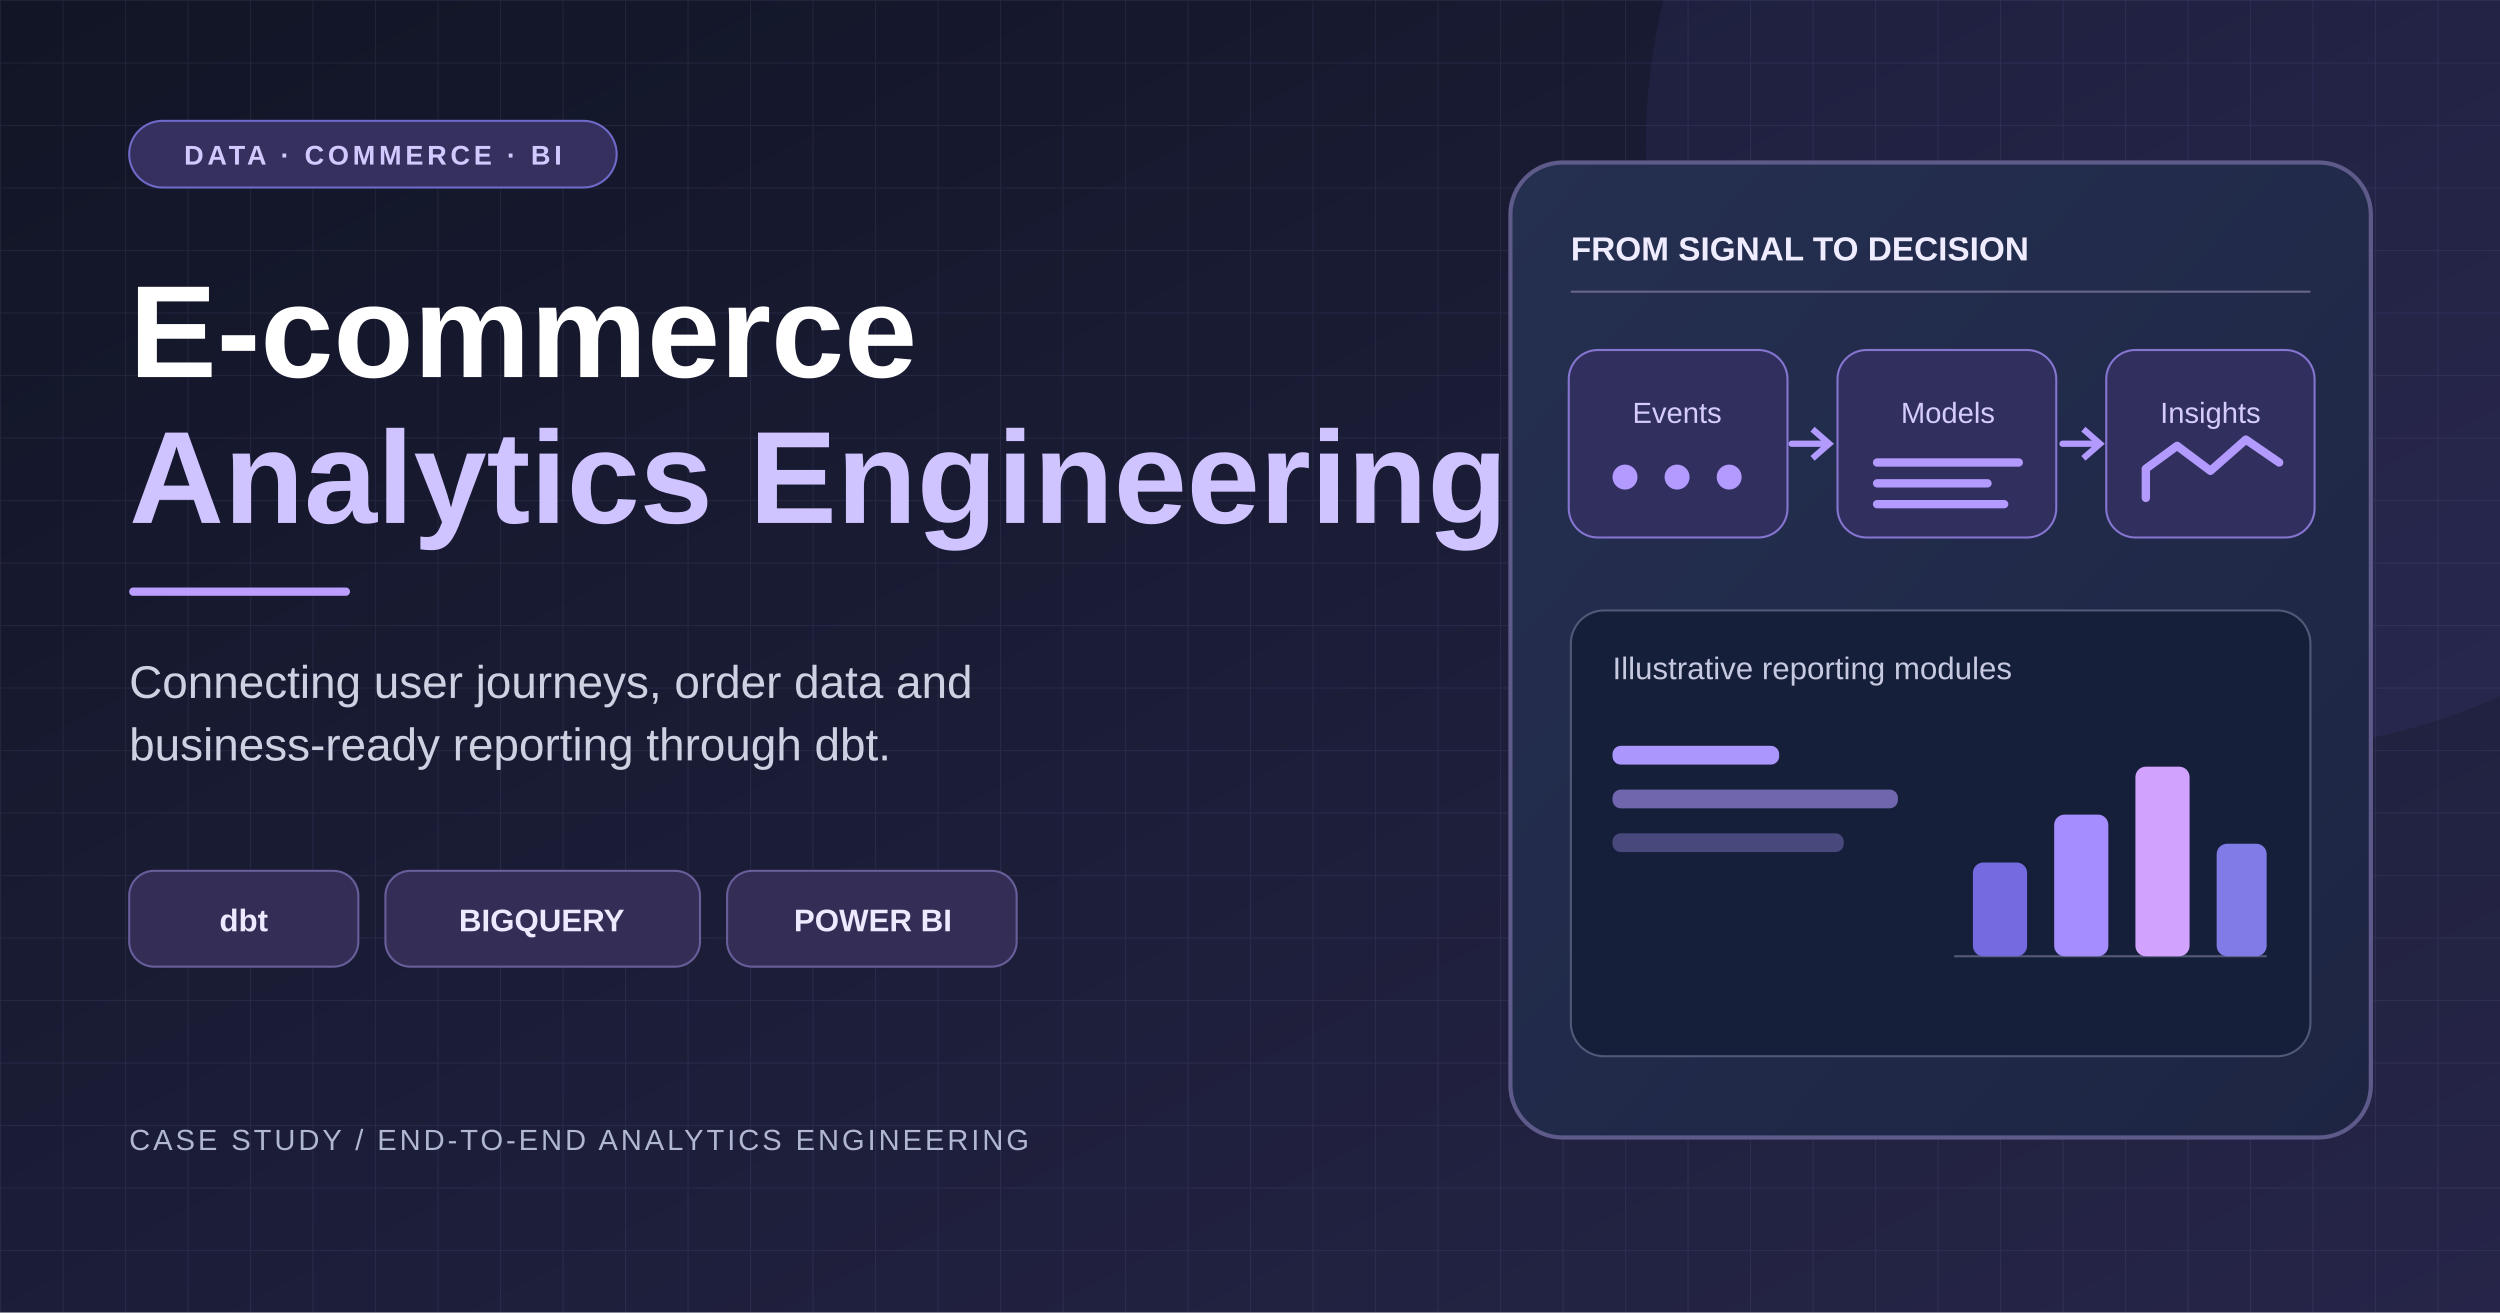
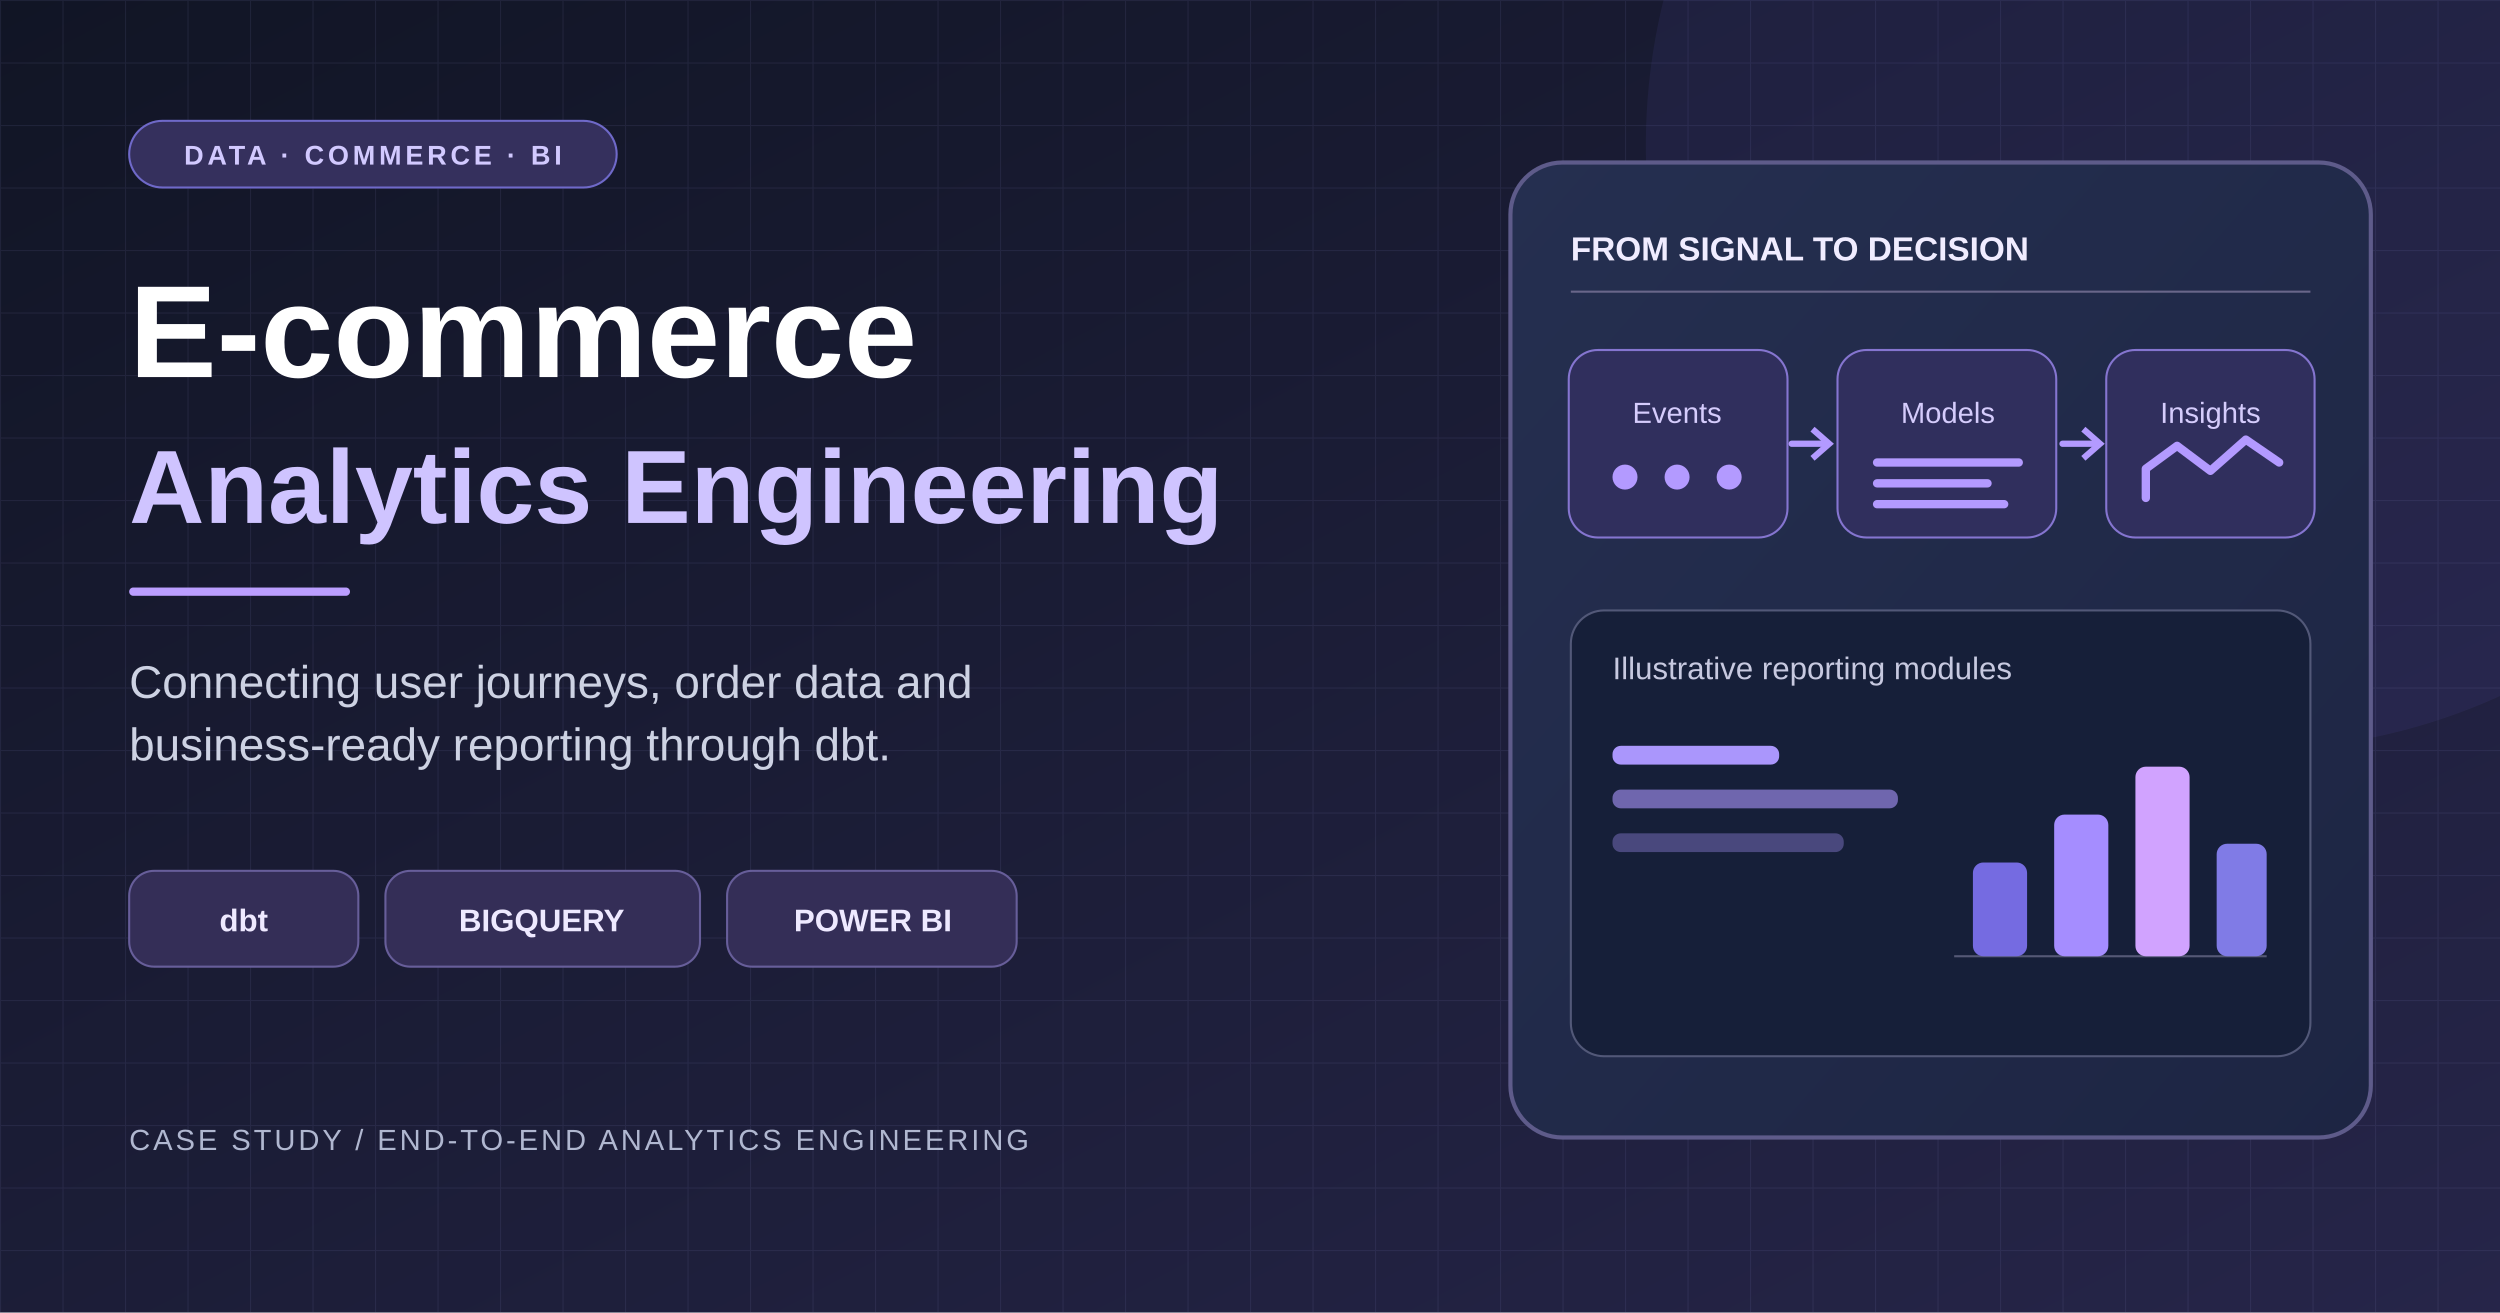
<svg xmlns="http://www.w3.org/2000/svg" viewBox="0 0 1200 630" role="img" aria-labelledby="title desc">
  <defs>
    <linearGradient id="bg" x2="1" y2="1">
      <stop stop-color="#111525" />
      <stop offset="1" stop-color="#262549" />
    </linearGradient>
    <linearGradient id="card" x2="1" y2="1">
      <stop stop-color="#252F50" />
      <stop offset="1" stop-color="#1D2543" />
    </linearGradient>
    <pattern id="grid" width="30" height="30" patternUnits="userSpaceOnUse">
      <path d="M30 0H0V30" fill="none" stroke="#8D90C8" stroke-opacity=".11" />
    </pattern>
  </defs>
  <rect width="1200" height="630" fill="url(#bg)" />
  <rect width="1200" height="630" fill="url(#grid)" />
  <circle cx="1080" cy="70" r="290" fill="#786AE9" opacity=".08" />
  <rect x="62" y="58" width="234" height="32" rx="16" fill="#35305D" stroke="#6F69C9" />
  <text x="179" y="79" text-anchor="middle" font-family="Arial,sans-serif" font-size="13" letter-spacing="1.8" font-weight="700" fill="#D2C9FF">DATA · COMMERCE · BI</text>
  <text x="62" y="181" font-family="Arial,sans-serif" font-size="63" font-weight="700" fill="#FFFFFF">E-commerce</text>
-   <text x="62" y="251" font-family="Arial,sans-serif" font-size="63" font-weight="700" fill="#CFC4FF">Analytics Engineering</text>
+   <text x="62" y="251" font-family="Arial,sans-serif" font-size="50" font-weight="700" fill="#CFC4FF">Analytics Engineering</text>
  <rect x="62" y="282" width="106" height="4" rx="2" fill="#BB9EFF" />
  <text x="62" y="335" font-family="Arial,sans-serif" font-size="22" fill="#CDD2E3">Connecting user journeys, order data and</text>
  <text x="62" y="365" font-family="Arial,sans-serif" font-size="22" fill="#CDD2E3">business-ready reporting through dbt.</text>
  <g font-family="Arial,sans-serif" font-size="15" font-weight="700" fill="#EEE9FF">
    <rect x="62" y="418" width="110" height="46" rx="12" fill="#342E57" stroke="#675E9A" />
    <text x="117" y="447" text-anchor="middle">dbt</text>
    <rect x="185" y="418" width="151" height="46" rx="12" fill="#342E57" stroke="#675E9A" />
    <text x="260" y="447" text-anchor="middle">BIGQUERY</text>
    <rect x="349" y="418" width="139" height="46" rx="12" fill="#342E57" stroke="#675E9A" />
    <text x="419" y="447" text-anchor="middle">POWER BI</text>
  </g>
  <text x="62" y="552" font-family="Arial,sans-serif" font-size="14" fill="#B0B7D0" letter-spacing="1.4">CASE STUDY  /  END-TO-END ANALYTICS ENGINEERING</text>
  <g transform="translate(725 78)">
    <rect width="413" height="468" rx="25" fill="url(#card)" stroke="#5E5B8A" stroke-width="2" />
    <text x="29" y="47" font-family="Arial,sans-serif" font-size="16" font-weight="700" fill="#F0ECFF">FROM SIGNAL TO DECISION</text>
    <line x1="29" y1="62" x2="384" y2="62" stroke="#69668A" />
    <rect x="28" y="90" width="105" height="90" rx="14" fill="#302F5D" stroke="#8575D0" />
    <text x="80" y="125" text-anchor="middle" font-family="Arial,sans-serif" font-size="14" fill="#D5CCFC">Events</text>
    <circle cx="55" cy="151" r="6" fill="#B39AFF" />
    <circle cx="80" cy="151" r="6" fill="#B39AFF" />
    <circle cx="105" cy="151" r="6" fill="#B39AFF" />
    <path d="M135 135H152" stroke="#B39AFF" stroke-width="3" stroke-linecap="round" />
    <path d="M145 128L153 135 145 142" fill="none" stroke="#B39AFF" stroke-width="3" />
    <rect x="157" y="90" width="105" height="90" rx="14" fill="#302F5D" stroke="#8575D0" />
    <text x="210" y="125" text-anchor="middle" font-family="Arial,sans-serif" font-size="14" fill="#D5CCFC">Models</text>
    <path d="M176 144H244M176 154H229M176 164H237" stroke="#B39AFF" stroke-width="4" stroke-linecap="round" />
    <path d="M265 135H282" stroke="#B39AFF" stroke-width="3" stroke-linecap="round" />
    <path d="M275 128L283 135 275 142" fill="none" stroke="#B39AFF" stroke-width="3" />
    <rect x="286" y="90" width="100" height="90" rx="14" fill="#302F5D" stroke="#8575D0" />
    <text x="336" y="125" text-anchor="middle" font-family="Arial,sans-serif" font-size="14" fill="#D5CCFC">Insights</text>
    <path d="M305 161V147L320 136 336 148 353 133 369 144" fill="none" stroke="#B39AFF" stroke-width="4" stroke-linecap="round" stroke-linejoin="round" />
    <rect x="29" y="215" width="355" height="214" rx="16" fill="#161F39" stroke="#525878" />
    <text x="49" y="248" font-family="Arial,sans-serif" font-size="15" fill="#C7C9E0">Illustrative reporting modules</text>
    <g fill="#AA96FC">
      <rect x="49" y="280" width="80" height="9" rx="4" />
      <rect x="49" y="301" width="137" height="9" rx="4" opacity=".6" />
      <rect x="49" y="322" width="111" height="9" rx="4" opacity=".35" />
    </g>
    <g transform="translate(213 275)">
      <line x1="0" y1="106" x2="150" y2="106" stroke="#555976" />
      <rect x="9" y="61" width="26" height="45" rx="5" fill="#756BE1" />
      <rect x="48" y="38" width="26" height="68" rx="5" fill="#A58DFF" />
      <rect x="87" y="15" width="26" height="91" rx="5" fill="#D1A3FF" />
      <rect x="126" y="52" width="24" height="54" rx="5" fill="#807BE6" />
    </g>
  </g>
</svg>
